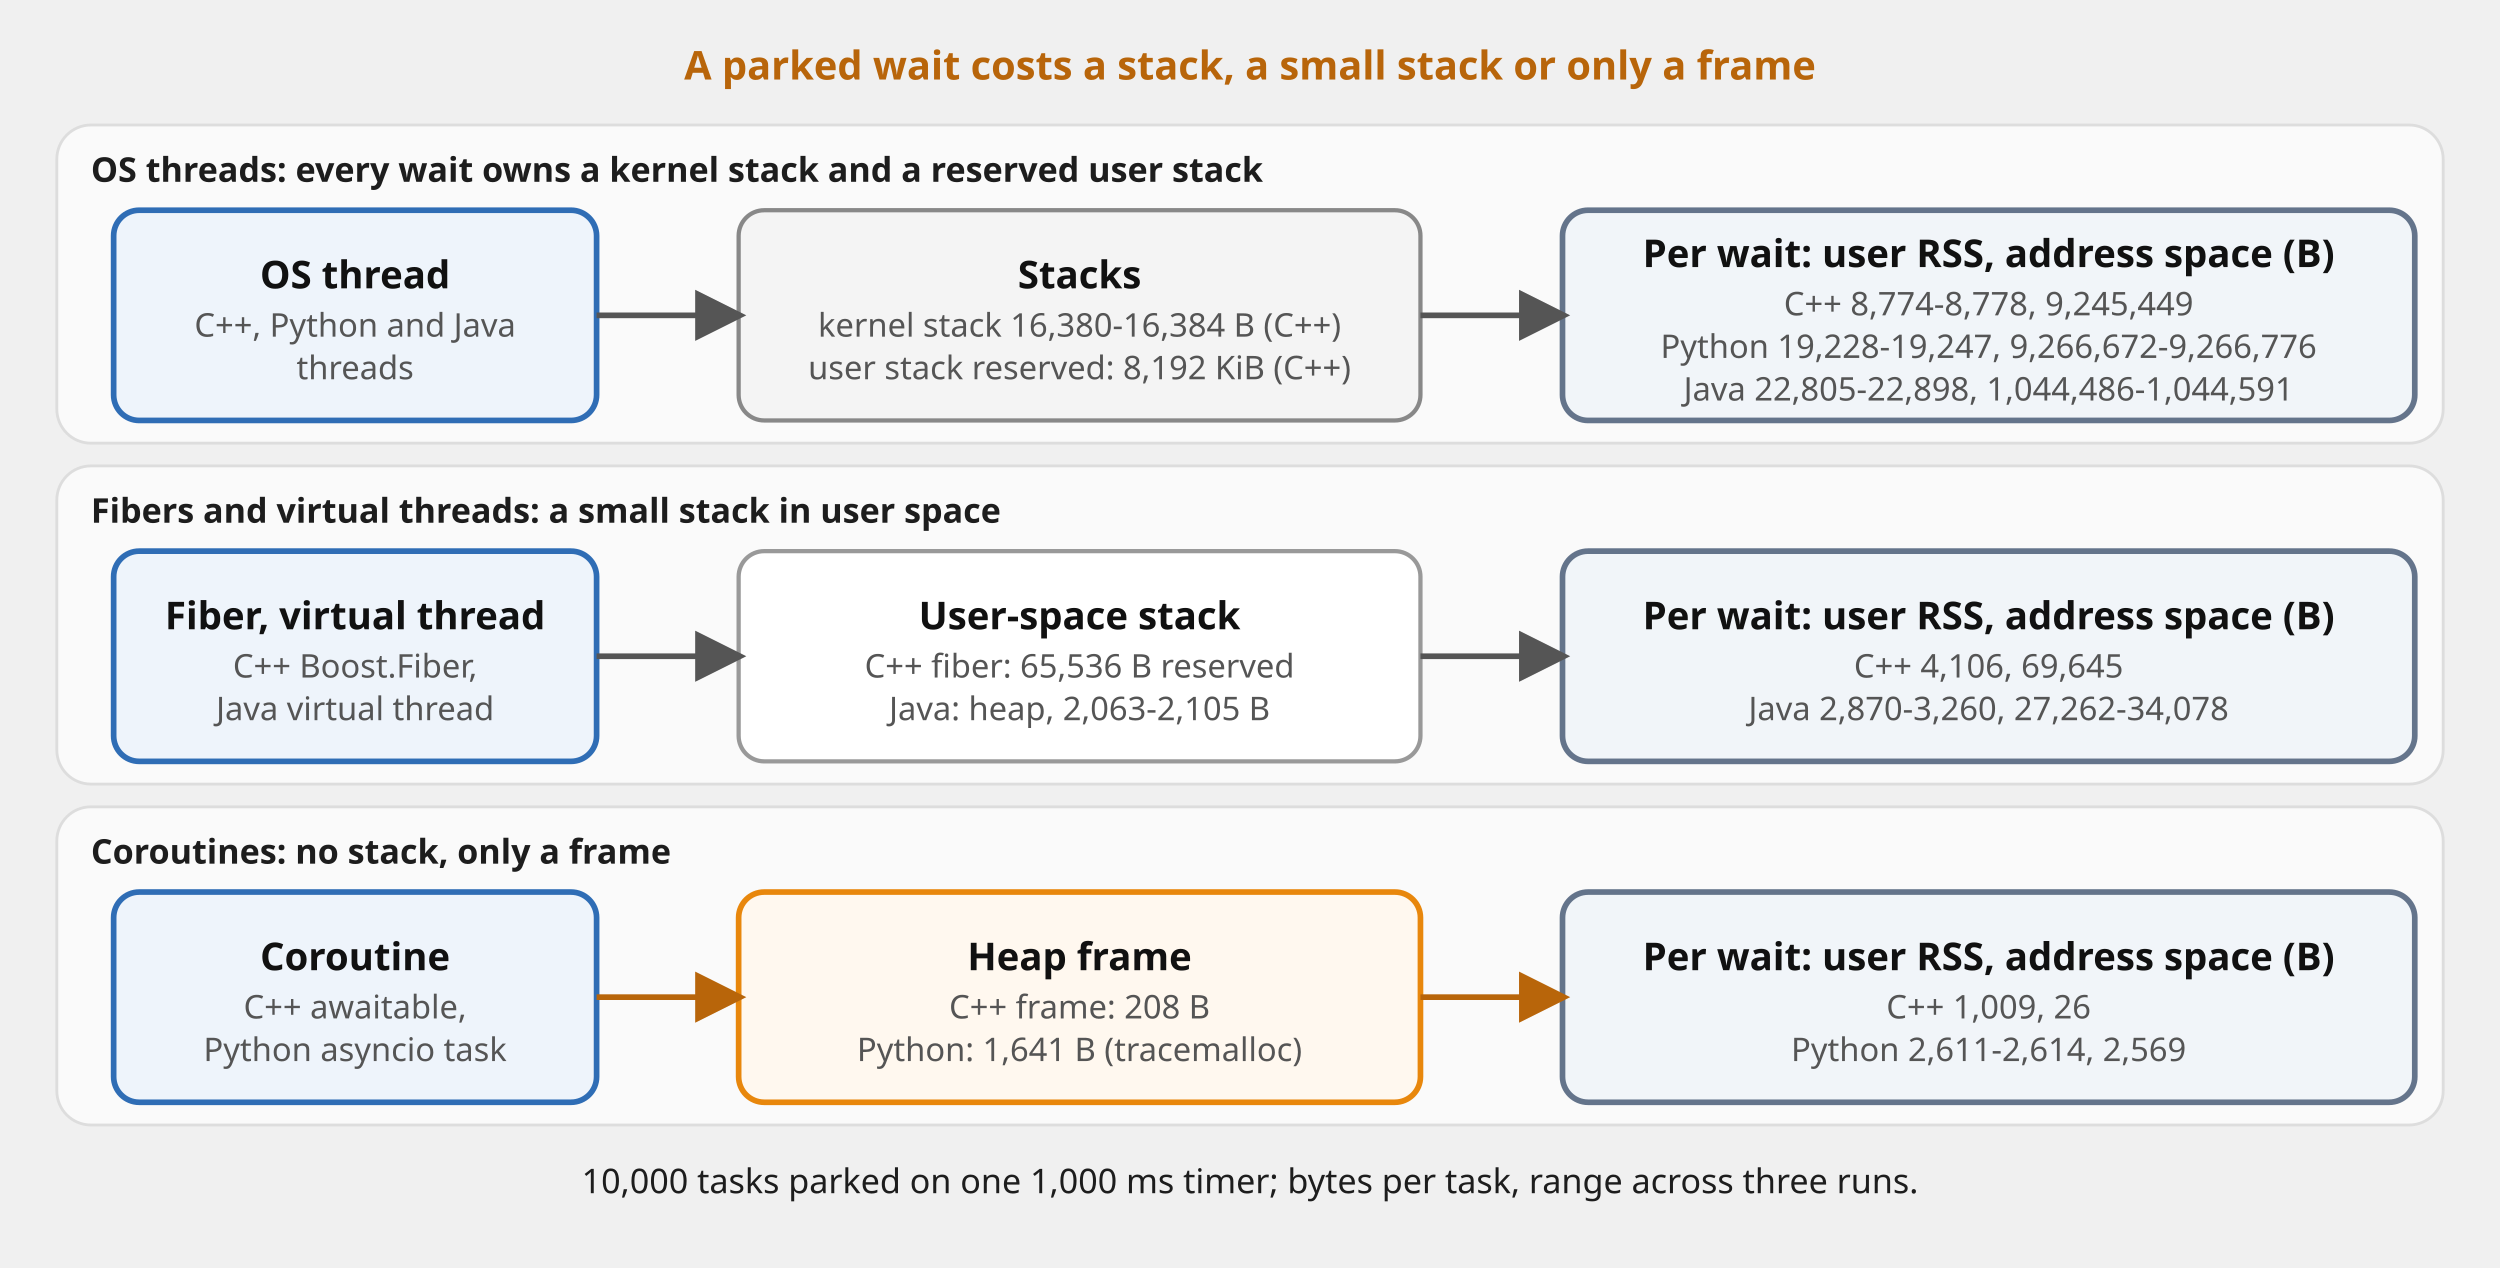
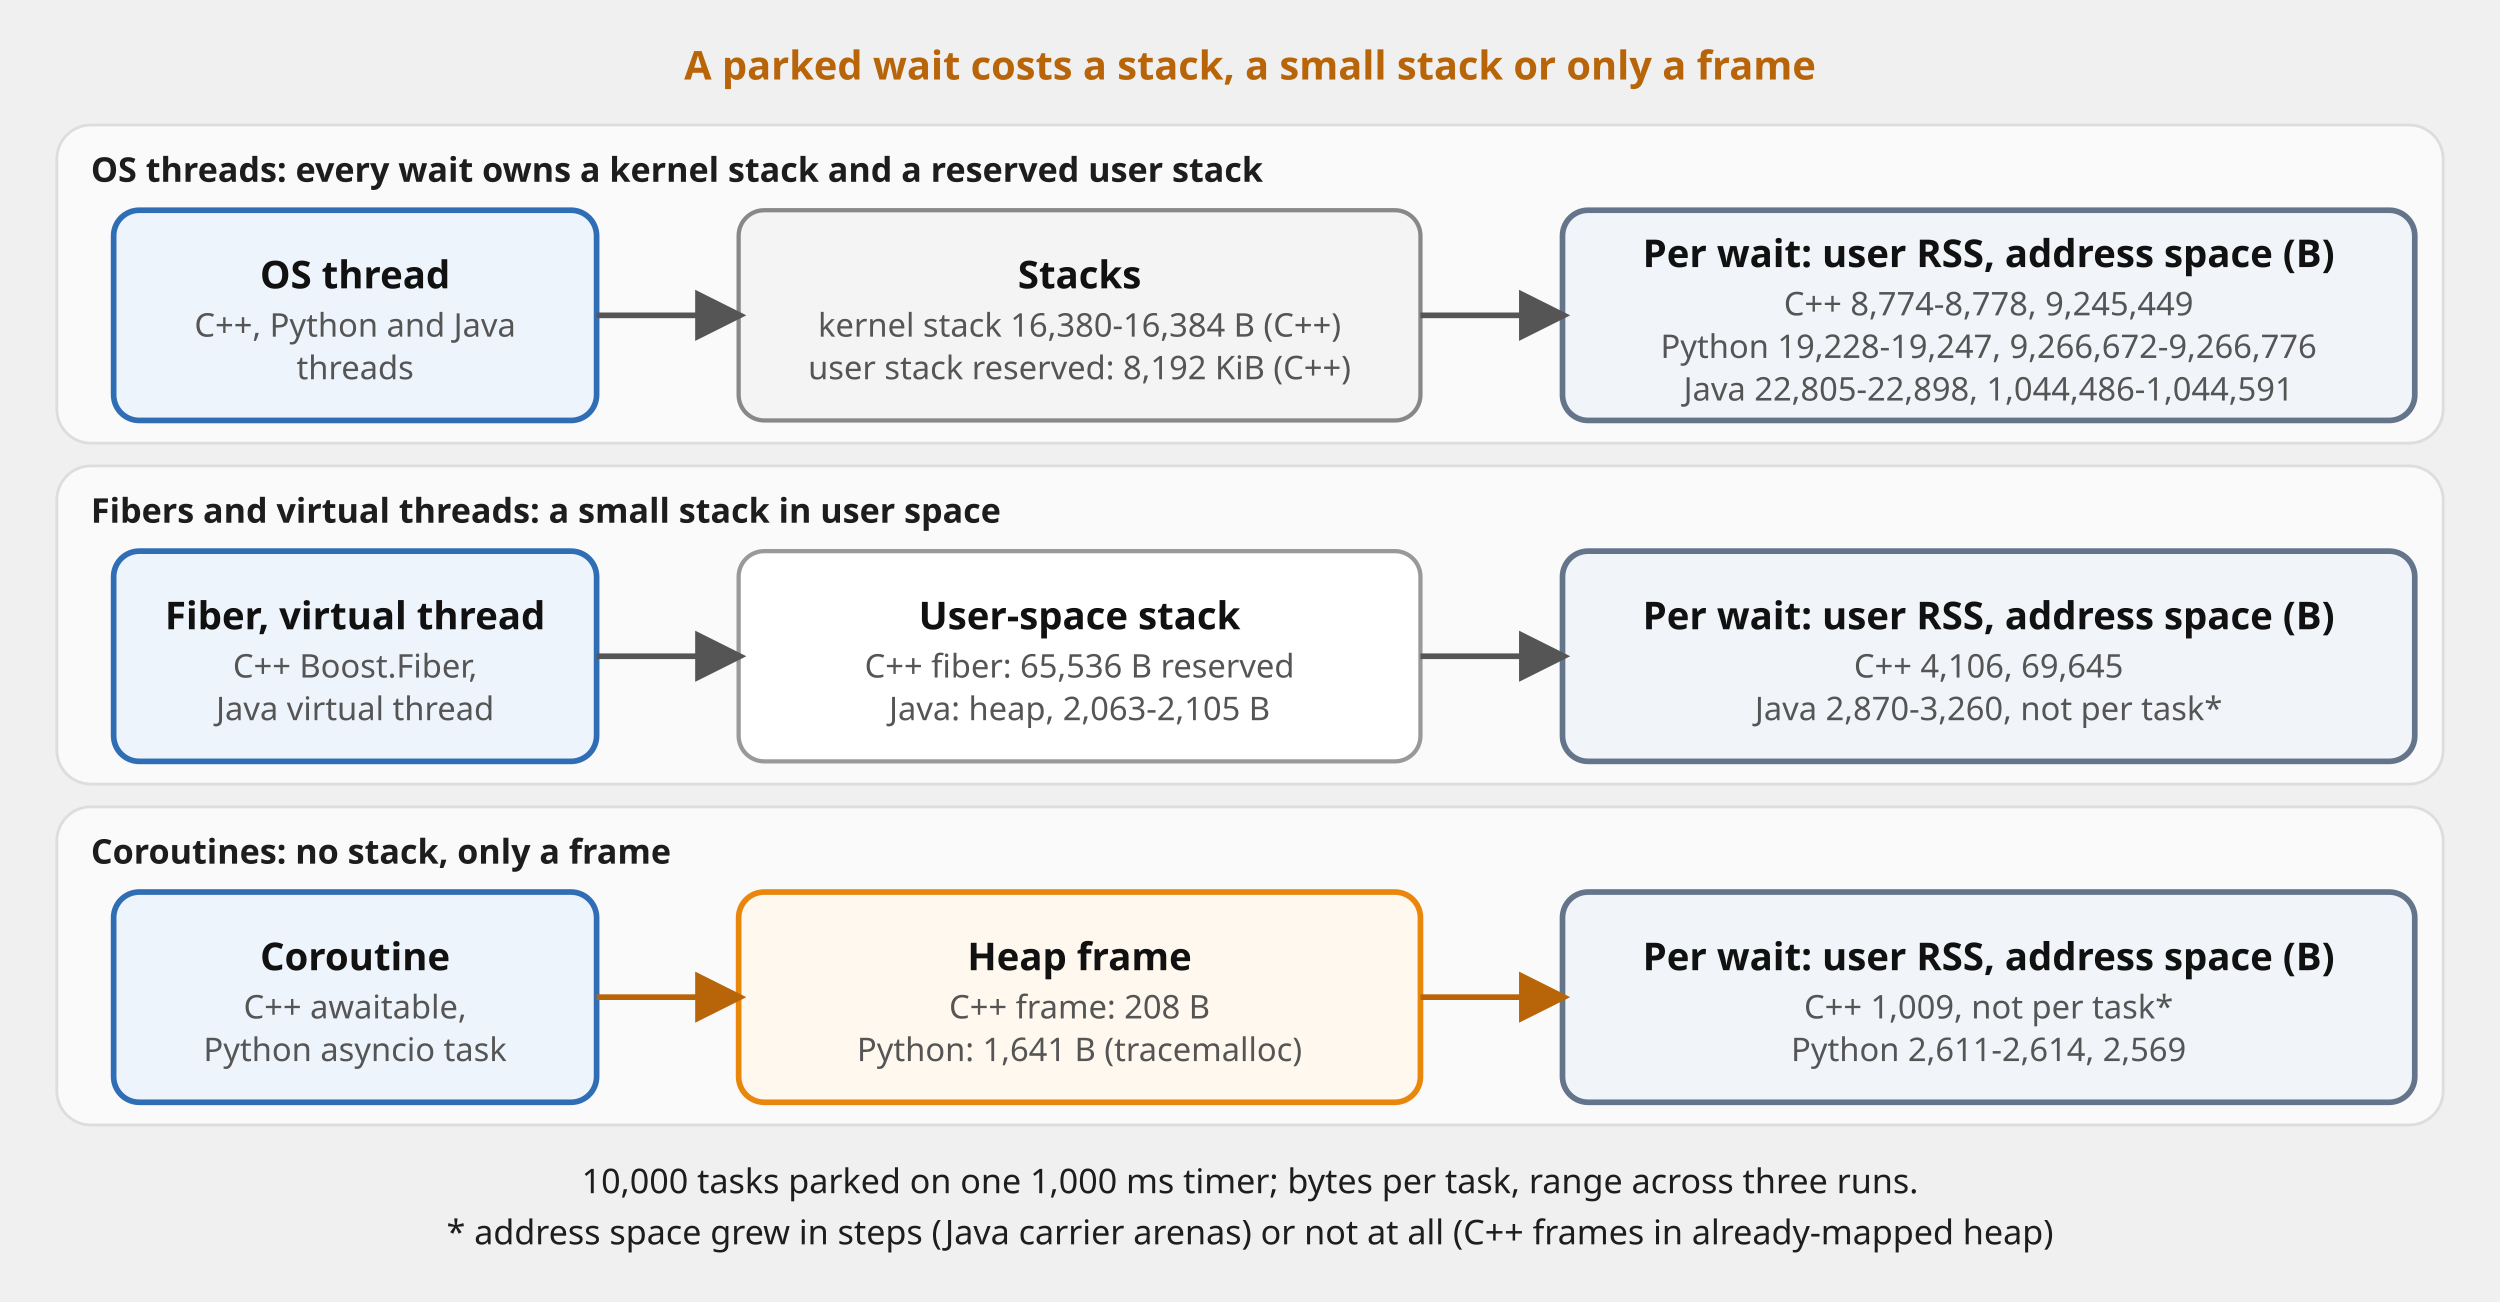
- <svg xmlns="http://www.w3.org/2000/svg" viewBox="0 0 880 446" font-family="'Red Hat Text', system-ui, sans-serif" role="img">
+ <svg xmlns="http://www.w3.org/2000/svg" viewBox="0 0 880 458" font-family="'Red Hat Text', system-ui, sans-serif" role="img">
  <defs>
    <marker id="a" viewBox="0 0 10 10" refX="8.5" refY="5" markerWidth="9" markerHeight="9" orient="auto-start-reverse">
      <path d="M0,0 L10,5 L0,10 z" fill="#555" />
    </marker>
    <marker id="am" viewBox="0 0 10 10" refX="8.5" refY="5" markerWidth="9" markerHeight="9" orient="auto-start-reverse">
      <path d="M0,0 L10,5 L0,10 z" fill="#b8650a" />
    </marker>
  </defs>
  <rect x="20" y="44" width="840" height="112" rx="12" fill="#fafafa" stroke="#ddd" />
  <text x="32" y="64" font-size="12" font-weight="700" fill="#1d1d1d">OS threads: every wait owns a kernel stack and a reserved user stack</text>
  <rect x="20" y="164" width="840" height="112" rx="12" fill="#fafafa" stroke="#ddd" />
  <text x="32" y="184" font-size="12" font-weight="700" fill="#1d1d1d">Fibers and virtual threads: a small stack in user space</text>
  <rect x="20" y="284" width="840" height="112" rx="12" fill="#fafafa" stroke="#ddd" />
  <text x="32" y="304" font-size="12" font-weight="700" fill="#1d1d1d">Coroutines: no stack, only a frame</text>
  <rect x="40" y="74" width="170" height="74" rx="9" fill="#eef4fb" stroke="#2f6db5" stroke-width="2" />
  <text x="125.0" y="101.5" font-size="13.5" font-weight="700" fill="#111111" text-anchor="middle">OS thread</text>
  <text x="125.0" y="118.5" font-size="11.5" fill="#555555" text-anchor="middle">C++, Python and Java</text>
  <text x="125.0" y="133.5" font-size="11.5" fill="#555555" text-anchor="middle">threads</text>
  <rect x="260" y="74" width="240" height="74" rx="9" fill="#f4f4f4" stroke="#888888" stroke-width="1.5" />
  <text x="380.0" y="101.5" font-size="13.5" font-weight="700" fill="#111111" text-anchor="middle">Stacks</text>
  <text x="380.0" y="118.5" font-size="11.5" fill="#555555" text-anchor="middle">kernel stack 16,380-16,384 B (C++)</text>
  <text x="380.0" y="133.5" font-size="11.5" fill="#555555" text-anchor="middle">user stack reserved: 8,192 KiB (C++)</text>
  <rect x="550" y="74" width="300" height="74" rx="9" fill="#f1f5f9" stroke="#64748b" stroke-width="2" />
  <text x="700.0" y="94.0" font-size="13.5" font-weight="700" fill="#111111" text-anchor="middle">Per wait: user RSS, address space (B)</text>
  <text x="700.0" y="111.0" font-size="11.5" fill="#555555" text-anchor="middle">C++ 8,774-8,778, 9,245,449</text>
  <text x="700.0" y="126.0" font-size="11.5" fill="#555555" text-anchor="middle">Python 19,228-19,247, 9,266,672-9,266,776</text>
  <text x="700.0" y="141.0" font-size="11.5" fill="#555555" text-anchor="middle">Java 22,805-22,898, 1,044,486-1,044,591</text>
  <rect x="40" y="194" width="170" height="74" rx="9" fill="#eef4fb" stroke="#2f6db5" stroke-width="2" />
  <text x="125.0" y="221.5" font-size="13.5" font-weight="700" fill="#111111" text-anchor="middle">Fiber, virtual thread</text>
  <text x="125.0" y="238.5" font-size="11.5" fill="#555555" text-anchor="middle">C++ Boost.Fiber,</text>
  <text x="125.0" y="253.5" font-size="11.5" fill="#555555" text-anchor="middle">Java virtual thread</text>
  <rect x="260" y="194" width="240" height="74" rx="9" fill="#ffffff" stroke="#999999" stroke-width="1.5" />
  <text x="380.0" y="221.5" font-size="13.5" font-weight="700" fill="#111111" text-anchor="middle">User-space stack</text>
  <text x="380.0" y="238.5" font-size="11.5" fill="#555555" text-anchor="middle">C++ fiber: 65,536 B reserved</text>
  <text x="380.0" y="253.5" font-size="11.5" fill="#555555" text-anchor="middle">Java: heap, 2,063-2,105 B</text>
  <rect x="550" y="194" width="300" height="74" rx="9" fill="#f1f5f9" stroke="#64748b" stroke-width="2" />
  <text x="700.0" y="221.5" font-size="13.5" font-weight="700" fill="#111111" text-anchor="middle">Per wait: user RSS, address space (B)</text>
  <text x="700.0" y="238.5" font-size="11.5" fill="#555555" text-anchor="middle">C++ 4,106, 69,645</text>
-   <text x="700.0" y="253.5" font-size="11.5" fill="#555555" text-anchor="middle">Java 2,870-3,260, 27,262-34,078</text>
+   <text x="700.0" y="253.5" font-size="11.5" fill="#555555" text-anchor="middle">Java 2,870-3,260, not per task*</text>
  <rect x="40" y="314" width="170" height="74" rx="9" fill="#eef4fb" stroke="#2f6db5" stroke-width="2" />
  <text x="125.0" y="341.5" font-size="13.5" font-weight="700" fill="#111111" text-anchor="middle">Coroutine</text>
  <text x="125.0" y="358.5" font-size="11.5" fill="#555555" text-anchor="middle">C++ awaitable,</text>
  <text x="125.0" y="373.5" font-size="11.5" fill="#555555" text-anchor="middle">Python asyncio task</text>
  <rect x="260" y="314" width="240" height="74" rx="9" fill="#fff8ef" stroke="#e8870c" stroke-width="2" />
  <text x="380.0" y="341.5" font-size="13.5" font-weight="700" fill="#111111" text-anchor="middle">Heap frame</text>
  <text x="380.0" y="358.5" font-size="11.5" fill="#555555" text-anchor="middle">C++ frame: 208 B</text>
  <text x="380.0" y="373.5" font-size="11.5" fill="#555555" text-anchor="middle">Python: 1,641 B (tracemalloc)</text>
  <rect x="550" y="314" width="300" height="74" rx="9" fill="#f1f5f9" stroke="#64748b" stroke-width="2" />
  <text x="700.0" y="341.5" font-size="13.5" font-weight="700" fill="#111111" text-anchor="middle">Per wait: user RSS, address space (B)</text>
-   <text x="700.0" y="358.5" font-size="11.5" fill="#555555" text-anchor="middle">C++ 1,009, 26</text>
+   <text x="700.0" y="358.5" font-size="11.5" fill="#555555" text-anchor="middle">C++ 1,009, not per task*</text>
  <text x="700.0" y="373.5" font-size="11.5" fill="#555555" text-anchor="middle">Python 2,611-2,614, 2,569</text>
  <path d="M210,111 L260,111" fill="none" stroke="#555" stroke-width="2" marker-end="url(#a)" />
  <path d="M500,111 L550,111" fill="none" stroke="#555" stroke-width="2" marker-end="url(#a)" />
  <path d="M210,231 L260,231" fill="none" stroke="#555" stroke-width="2" marker-end="url(#a)" />
  <path d="M500,231 L550,231" fill="none" stroke="#555" stroke-width="2" marker-end="url(#a)" />
  <path d="M210,351 L260,351" fill="none" stroke="#b8650a" stroke-width="2" marker-end="url(#am)" />
  <path d="M500,351 L550,351" fill="none" stroke="#b8650a" stroke-width="2" marker-end="url(#am)" />
  <text x="440" y="28" font-size="14" fill="#b8650a" text-anchor="middle" font-weight="700">A parked wait costs a stack, a small stack or only a frame</text>
  <text x="440" y="420" font-size="12" fill="#1d1d1d" text-anchor="middle">10,000 tasks parked on one 1,000 ms timer; bytes per task, range across three runs.</text>
+   <text x="440" y="438" font-size="12" fill="#1d1d1d" text-anchor="middle">* address space grew in steps (Java carrier arenas) or not at all (C++ frames in already-mapped heap)</text>
</svg>
